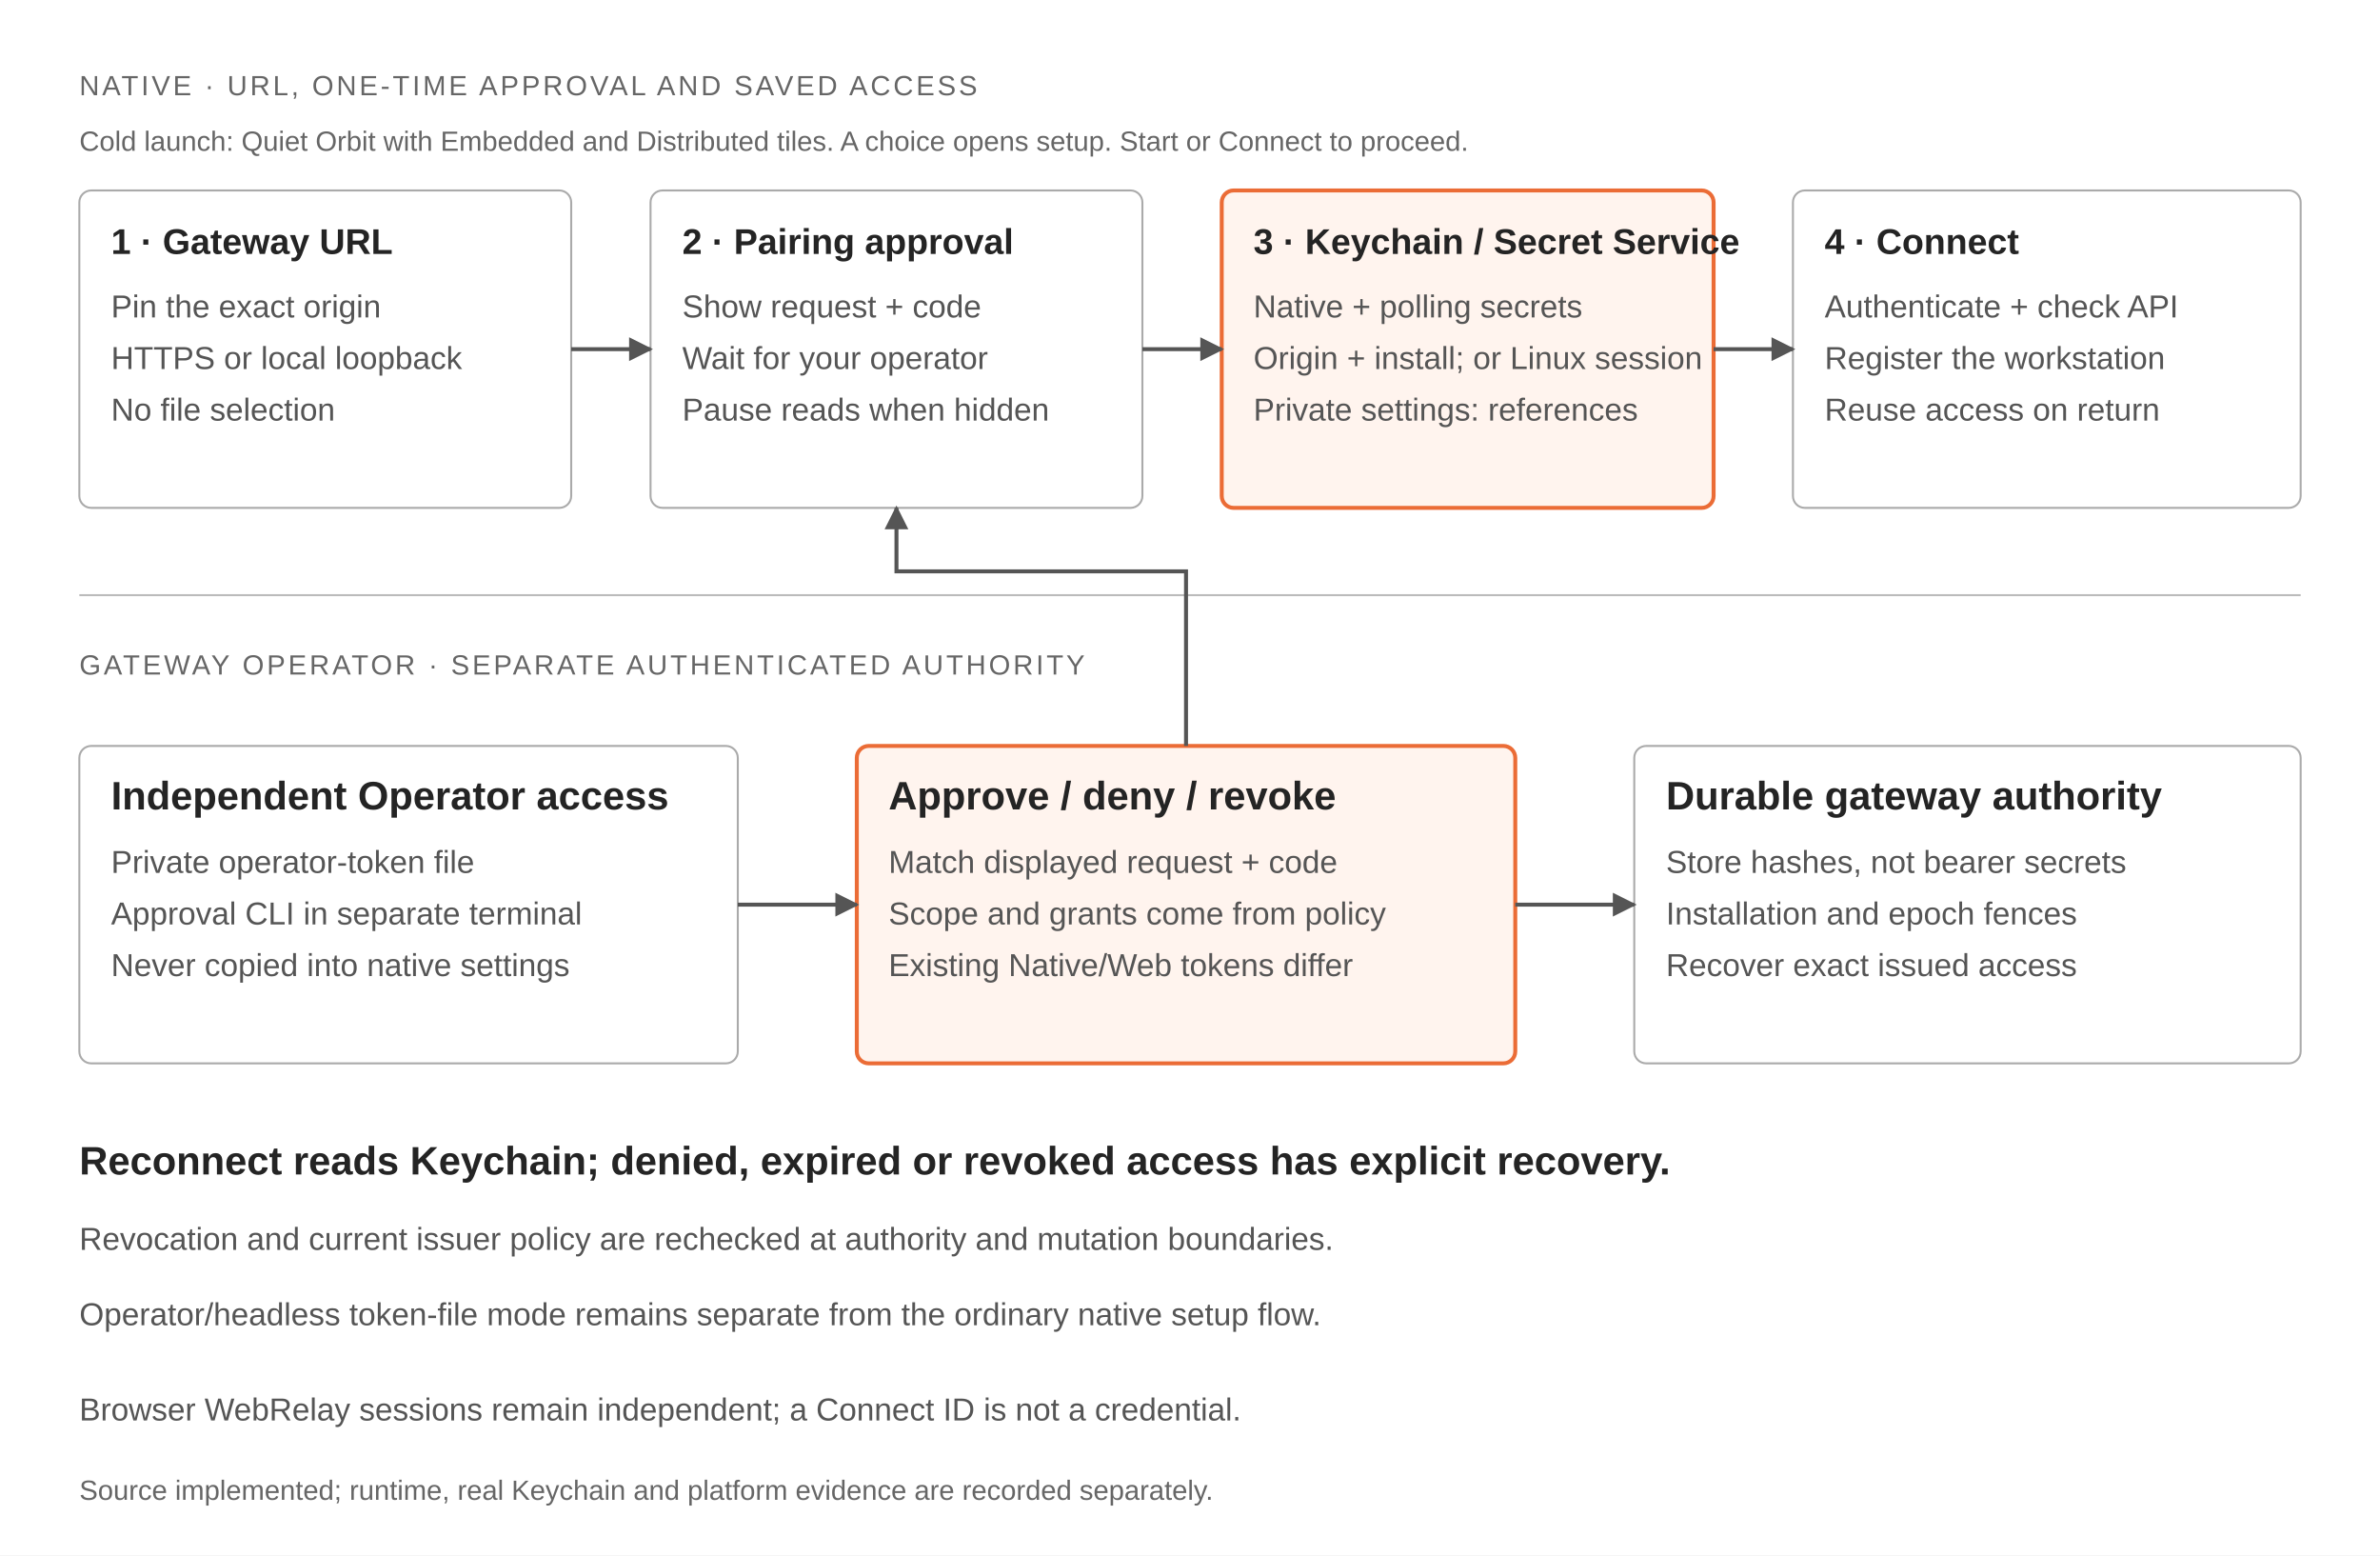
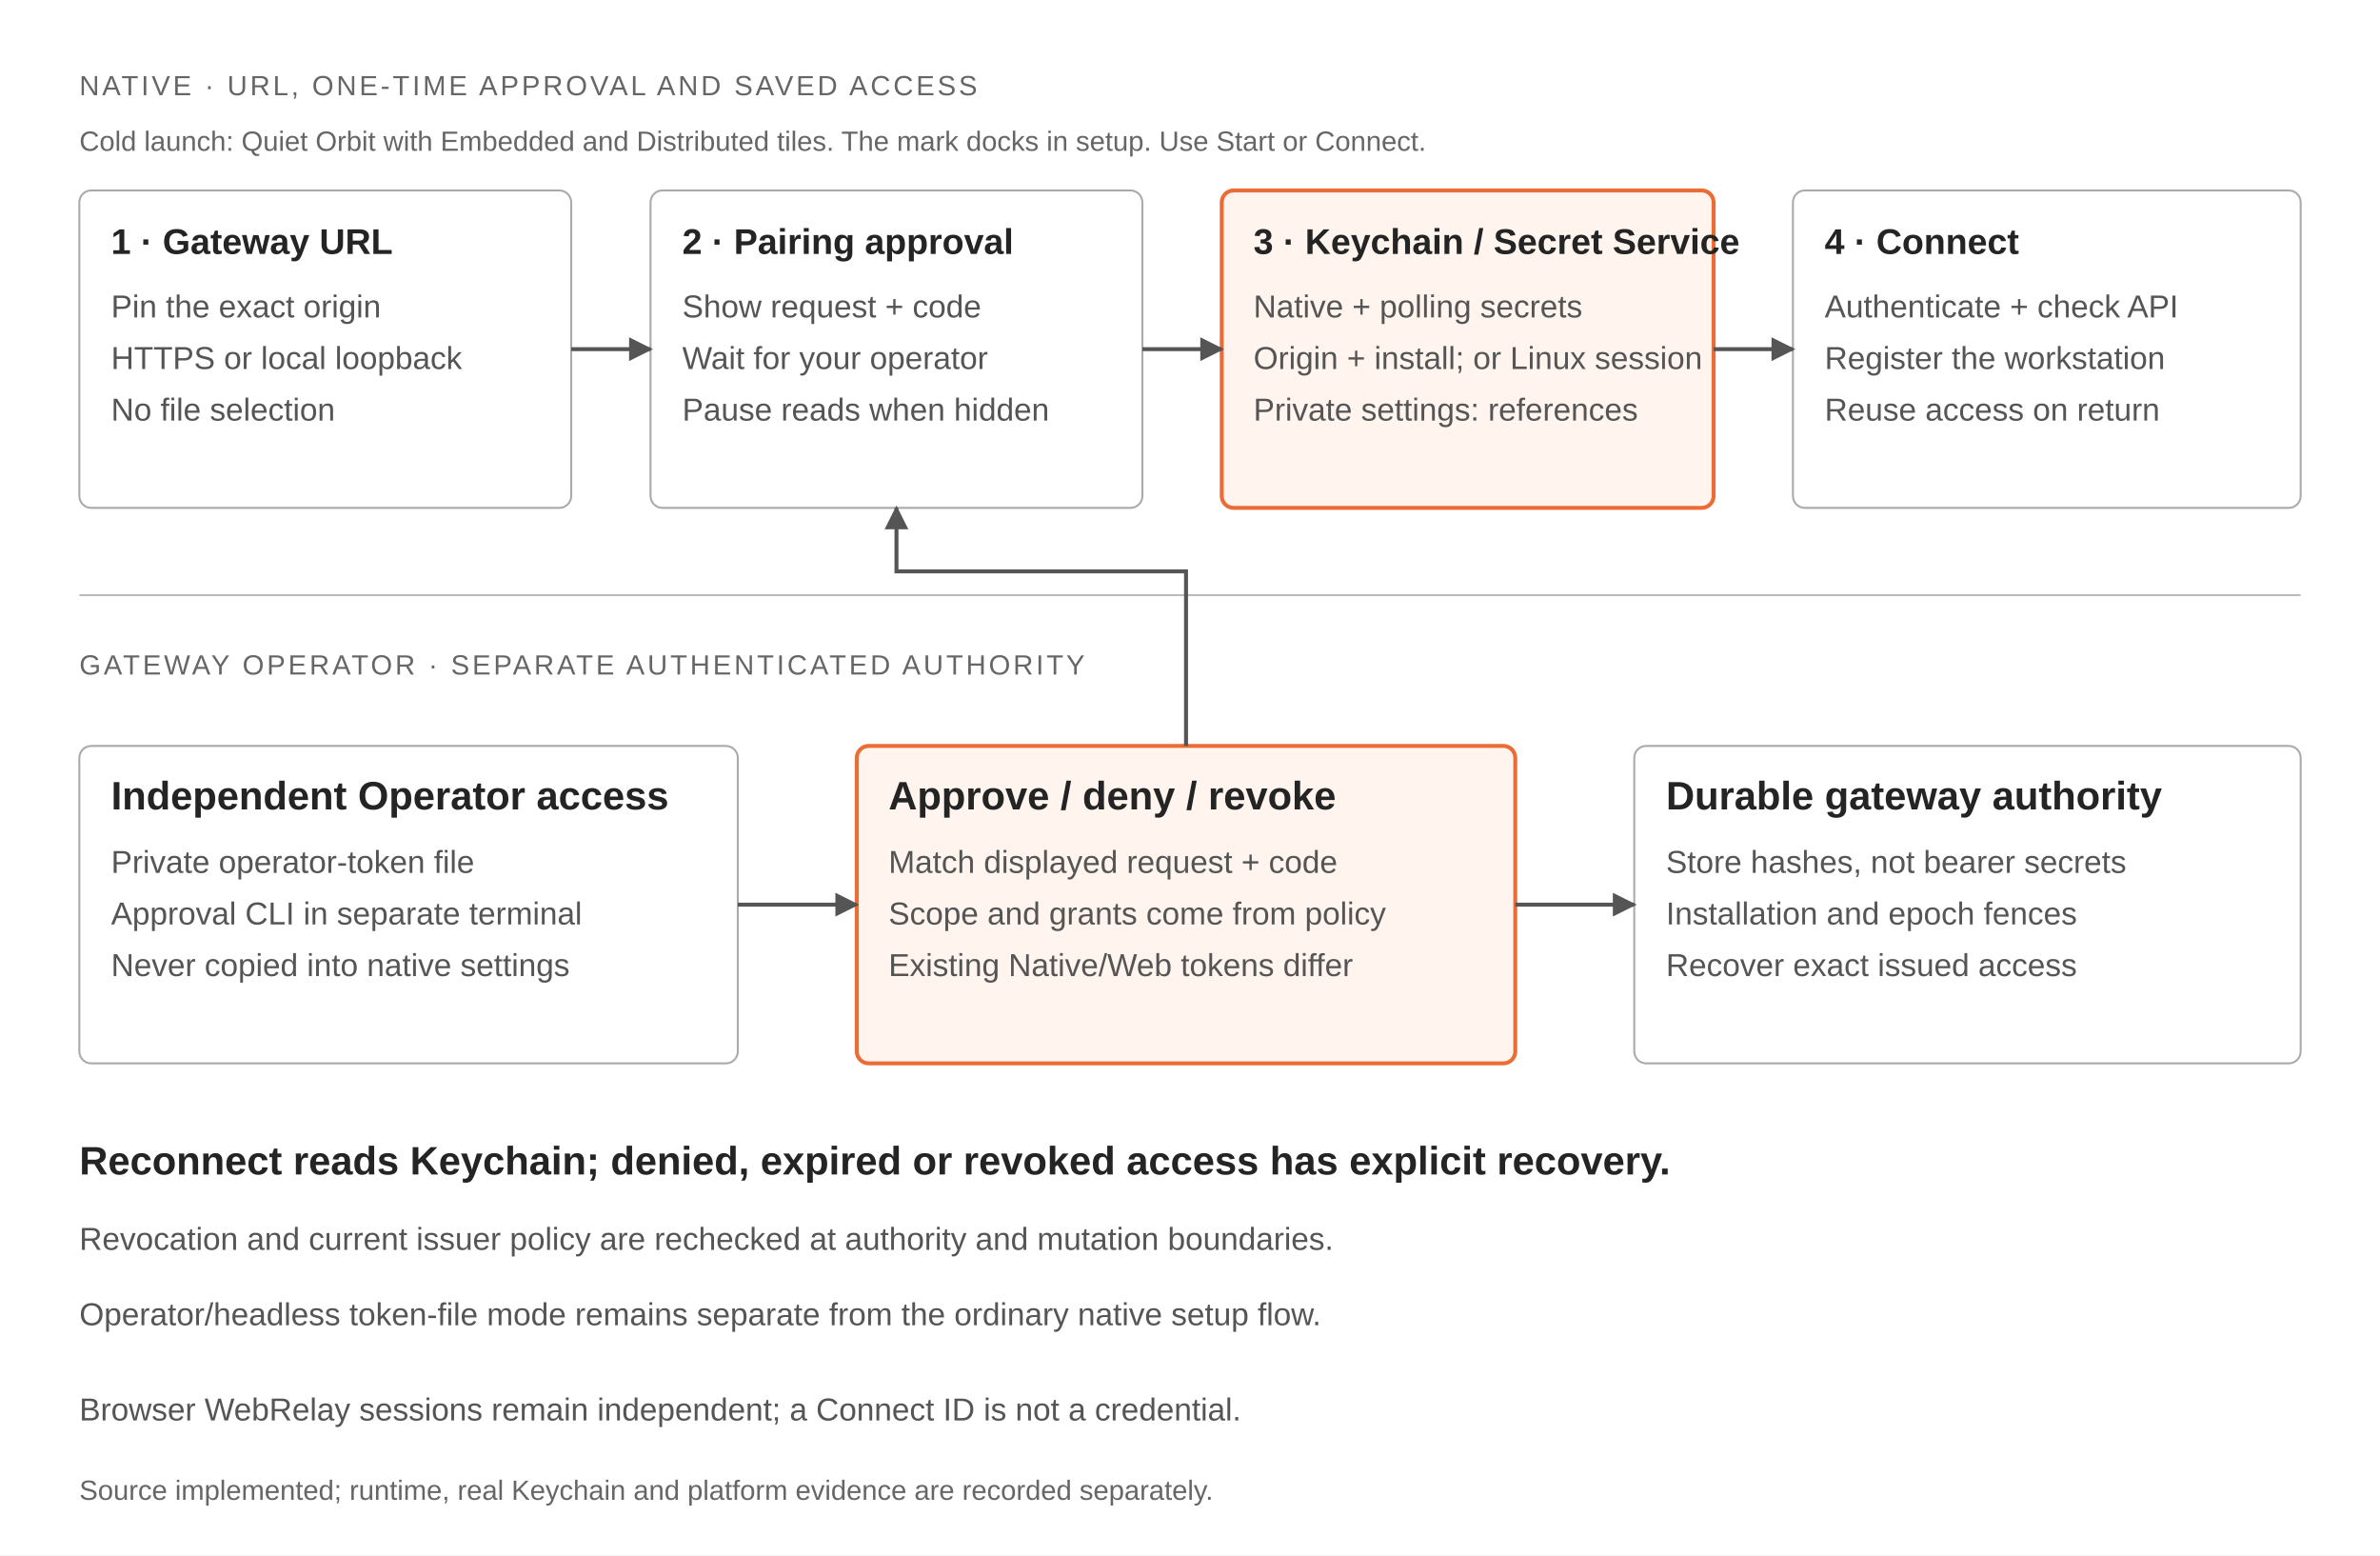
<svg xmlns="http://www.w3.org/2000/svg" viewBox="0 0 1200 784" role="img" aria-labelledby="native-connections-title native-connections-desc">
  <style>text{font-family:Geist,Arial,sans-serif;fill:#242424}.zone{font-size:14px;letter-spacing:1.4px;fill:#666}.label{font-size:20px;font-weight:600}.note{font-size:16px;fill:#555}.small{font-size:14px;fill:#666}.node{fill:#fff;stroke:#aaa;stroke-width:1}.focus{fill:#fff4ee;stroke:#eb6c36;stroke-width:2}.wire{fill:none;stroke:#555;stroke-width:2;marker-end:url(#arrow)}.lane{fill:#fafafa;stroke:#ddd;stroke-width:1}</style>
  <defs>
    <marker id="arrow" viewBox="0 0 10 10" refX="9" refY="5" markerWidth="6" markerHeight="6" orient="auto">
      <path d="M 0 0 L 10 5 L 0 10 z" fill="#555" />
    </marker>
  </defs>
  <rect width="1200" height="784" fill="#fff" />
  <text x="40" y="48" class="zone">NATIVE · URL, ONE-TIME APPROVAL AND SAVED ACCESS</text>
-   <text x="40" y="76" class="small">Cold launch: Quiet Orbit with Embedded and Distributed tiles. A choice opens setup. Start or Connect to proceed.</text>
+   <text x="40" y="76" class="small">Cold launch: Quiet Orbit with Embedded and Distributed tiles. The mark docks in setup. Use Start or Connect.</text>
  <g data-card="true">
    <rect x="40" y="96" width="248" height="160" rx="6" class="node" />
    <text x="56" y="128" class="label" style="font-size:18px">1 · Gateway URL</text>
    <text x="56" y="160" class="note">Pin the exact origin</text>
    <text x="56" y="186" class="note">HTTPS or local loopback</text>
    <text x="56" y="212" class="note">No file selection</text>
  </g>
  <g data-card="true">
    <rect x="328" y="96" width="248" height="160" rx="6" class="node" />
    <text x="344" y="128" class="label" style="font-size:18px">2 · Pairing approval</text>
    <text x="344" y="160" class="note">Show request + code</text>
    <text x="344" y="186" class="note">Wait for your operator</text>
    <text x="344" y="212" class="note">Pause reads when hidden</text>
  </g>
  <g data-card="true">
    <rect x="616" y="96" width="248" height="160" rx="6" class="focus" />
    <text x="632" y="128" class="label" style="font-size:18px">3 · Keychain / Secret Service</text>
    <text x="632" y="160" class="note">Native + polling secrets</text>
    <text x="632" y="186" class="note">Origin + install; or Linux session</text>
    <text x="632" y="212" class="note">Private settings: references</text>
  </g>
  <g data-card="true">
    <rect x="904" y="96" width="256" height="160" rx="6" class="node" />
    <text x="920" y="128" class="label" style="font-size:18px">4 · Connect</text>
    <text x="920" y="160" class="note">Authenticate + check API</text>
    <text x="920" y="186" class="note">Register the workstation</text>
    <text x="920" y="212" class="note">Reuse access on return</text>
  </g>
  <path d="M 288 176 H 328" class="wire" />
  <path d="M 576 176 H 616" class="wire" />
  <path d="M 864 176 H 904" class="wire" />
  <path d="M 40 300 H 1160" stroke="#bbb" />
  <text x="40" y="340" class="zone">GATEWAY OPERATOR · SEPARATE AUTHENTICATED AUTHORITY</text>
  <g data-card="true">
    <rect x="40" y="376" width="332" height="160" rx="6" class="node" />
    <text x="56" y="408" class="label">Independent Operator access</text>
    <text x="56" y="440" class="note">Private operator-token file</text>
    <text x="56" y="466" class="note">Approval CLI in separate terminal</text>
    <text x="56" y="492" class="note">Never copied into native settings</text>
  </g>
  <g data-card="true">
    <rect x="432" y="376" width="332" height="160" rx="6" class="focus" />
    <text x="448" y="408" class="label">Approve / deny / revoke</text>
    <text x="448" y="440" class="note">Match displayed request + code</text>
    <text x="448" y="466" class="note">Scope and grants come from policy</text>
    <text x="448" y="492" class="note">Existing Native/Web tokens differ</text>
  </g>
  <g data-card="true">
    <rect x="824" y="376" width="336" height="160" rx="6" class="node" />
    <text x="840" y="408" class="label">Durable gateway authority</text>
    <text x="840" y="440" class="note">Store hashes, not bearer secrets</text>
    <text x="840" y="466" class="note">Installation and epoch fences</text>
    <text x="840" y="492" class="note">Recover exact issued access</text>
  </g>
  <path d="M 372 456 H 432" class="wire" />
  <path d="M 764 456 H 824" class="wire" />
  <path d="M 598 376 V 288 H 452 V 256" class="wire" />
  <text x="40" y="592" class="label">Reconnect reads Keychain; denied, expired or revoked access has explicit recovery.</text>
  <text x="40" y="630" class="note">Revocation and current issuer policy are rechecked at authority and mutation boundaries.</text>
  <text x="40" y="668" class="note">Operator/headless token-file mode remains separate from the ordinary native setup flow.</text>
  <text x="40" y="716" class="note">Browser WebRelay sessions remain independent; a Connect ID is not a credential.</text>
  <text x="40" y="756" class="small">Source implemented; runtime, real Keychain and platform evidence are recorded separately.</text>
</svg>
